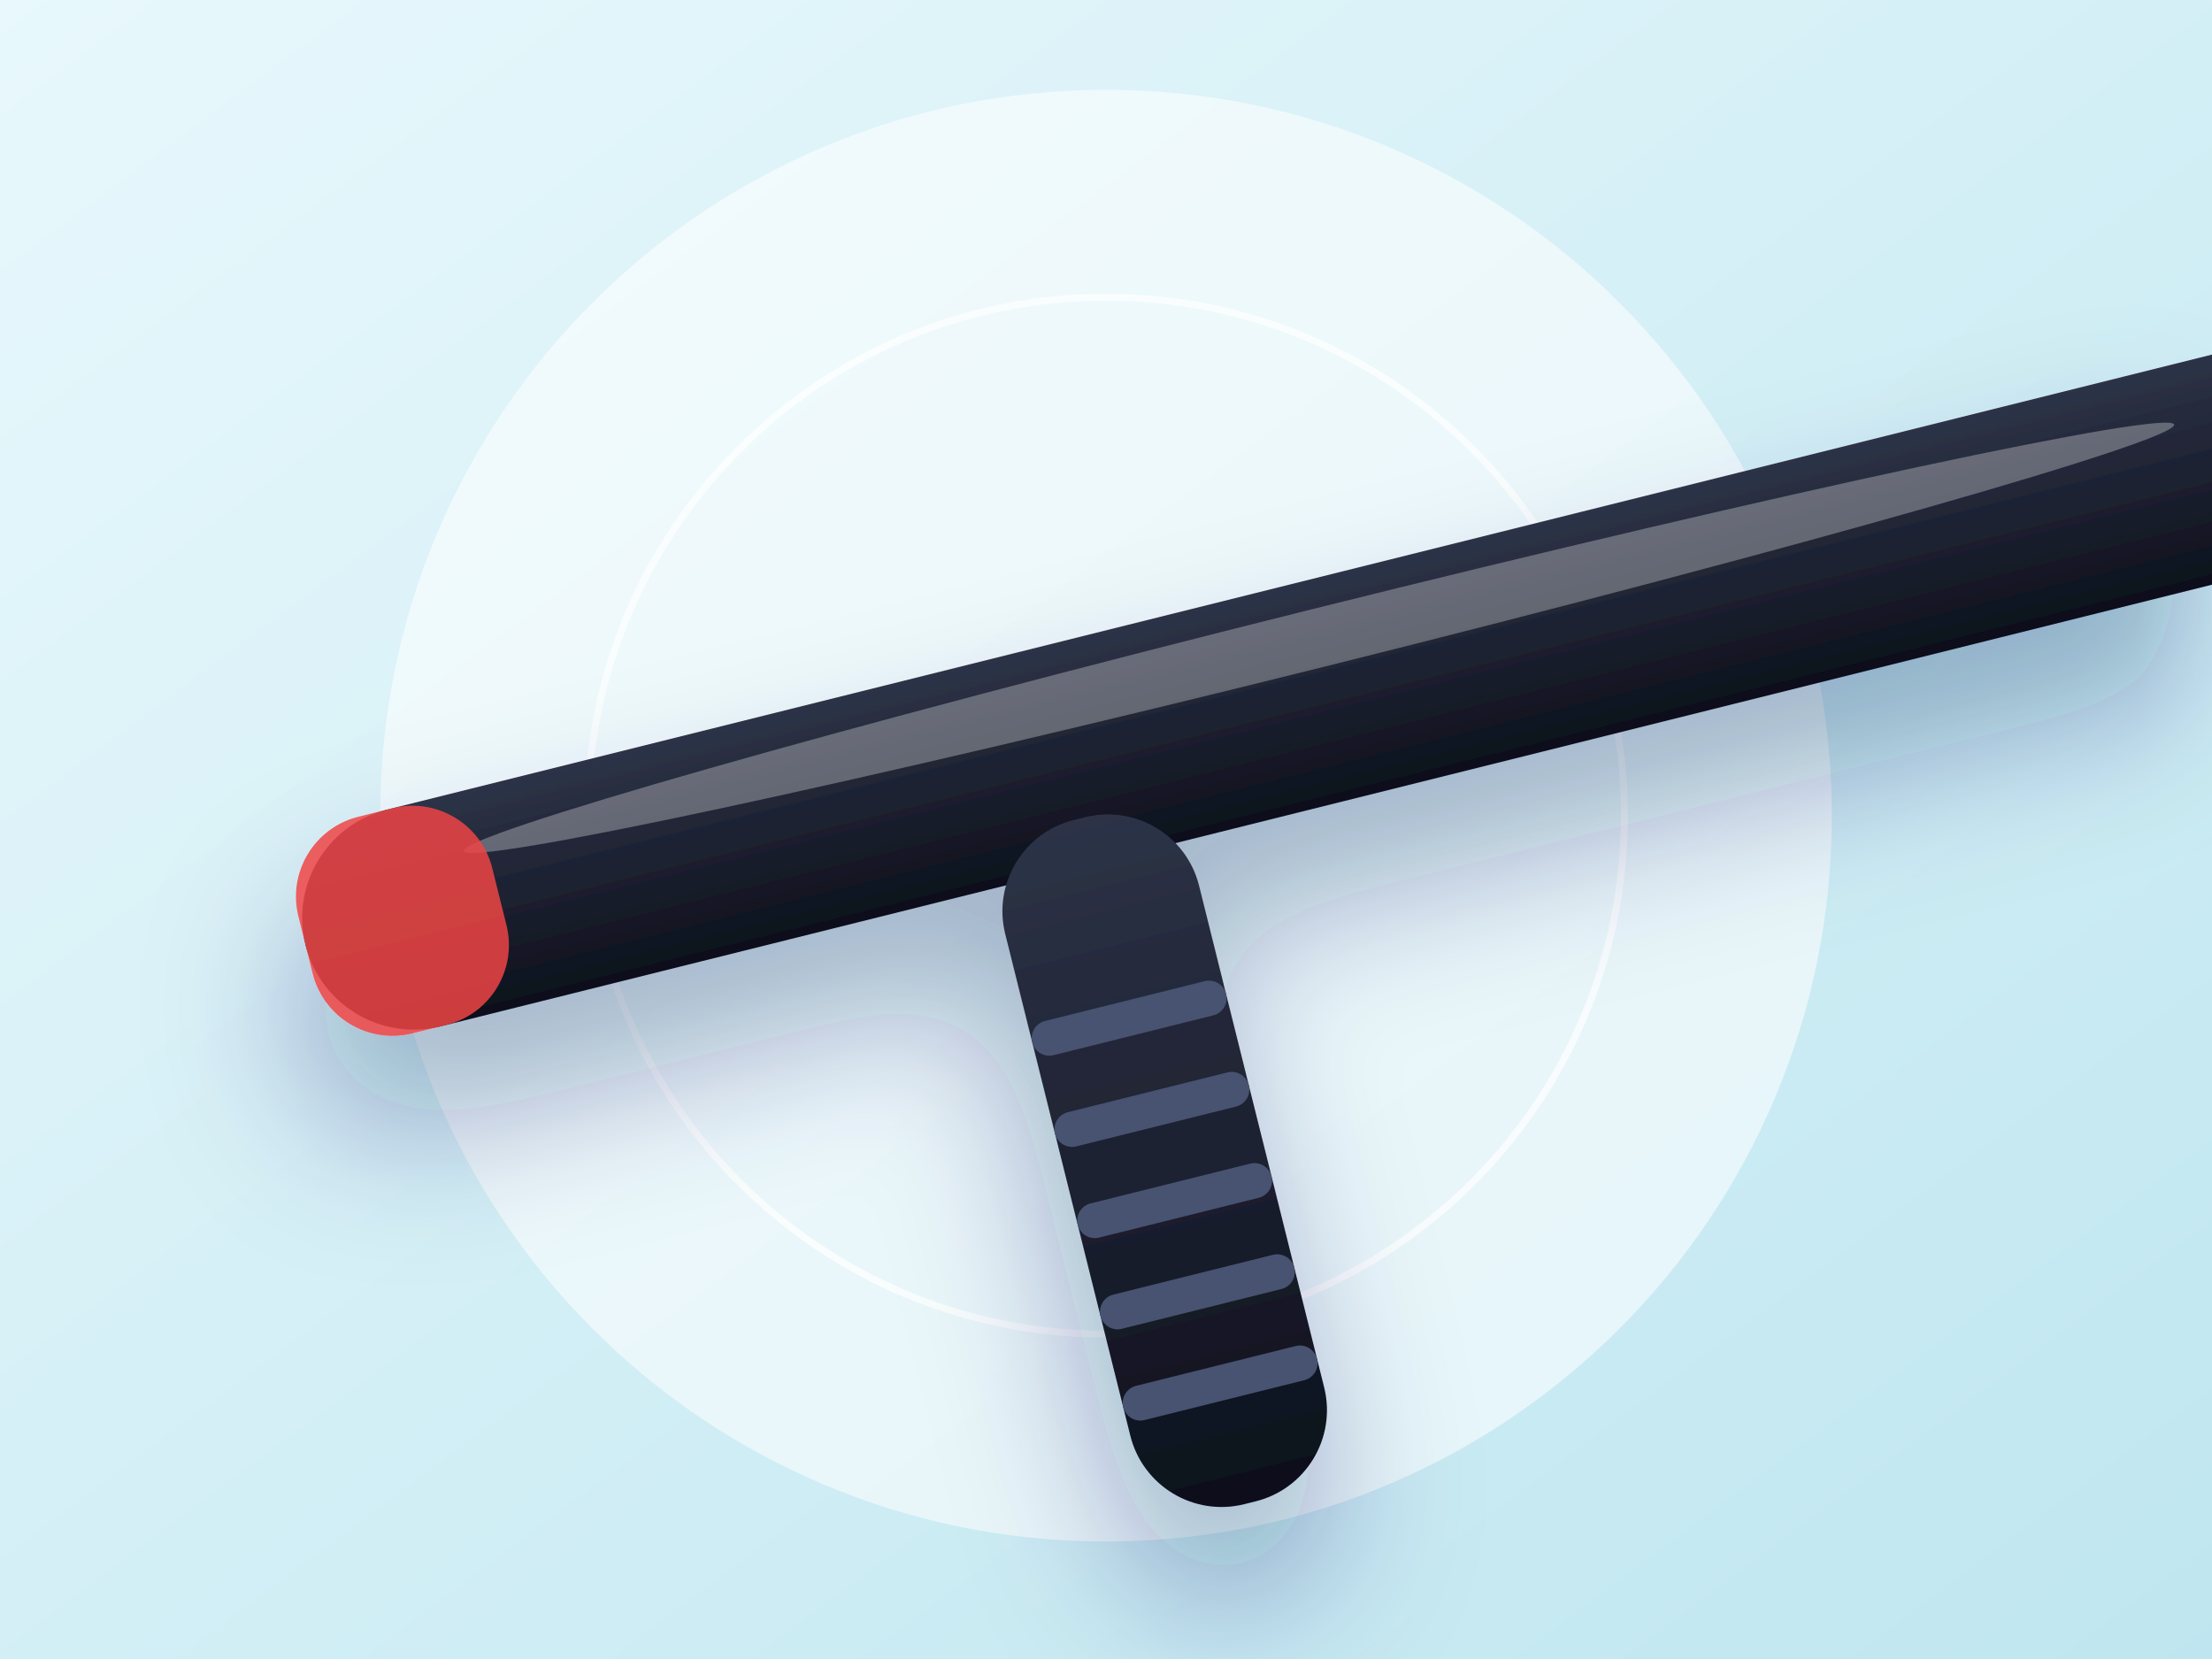
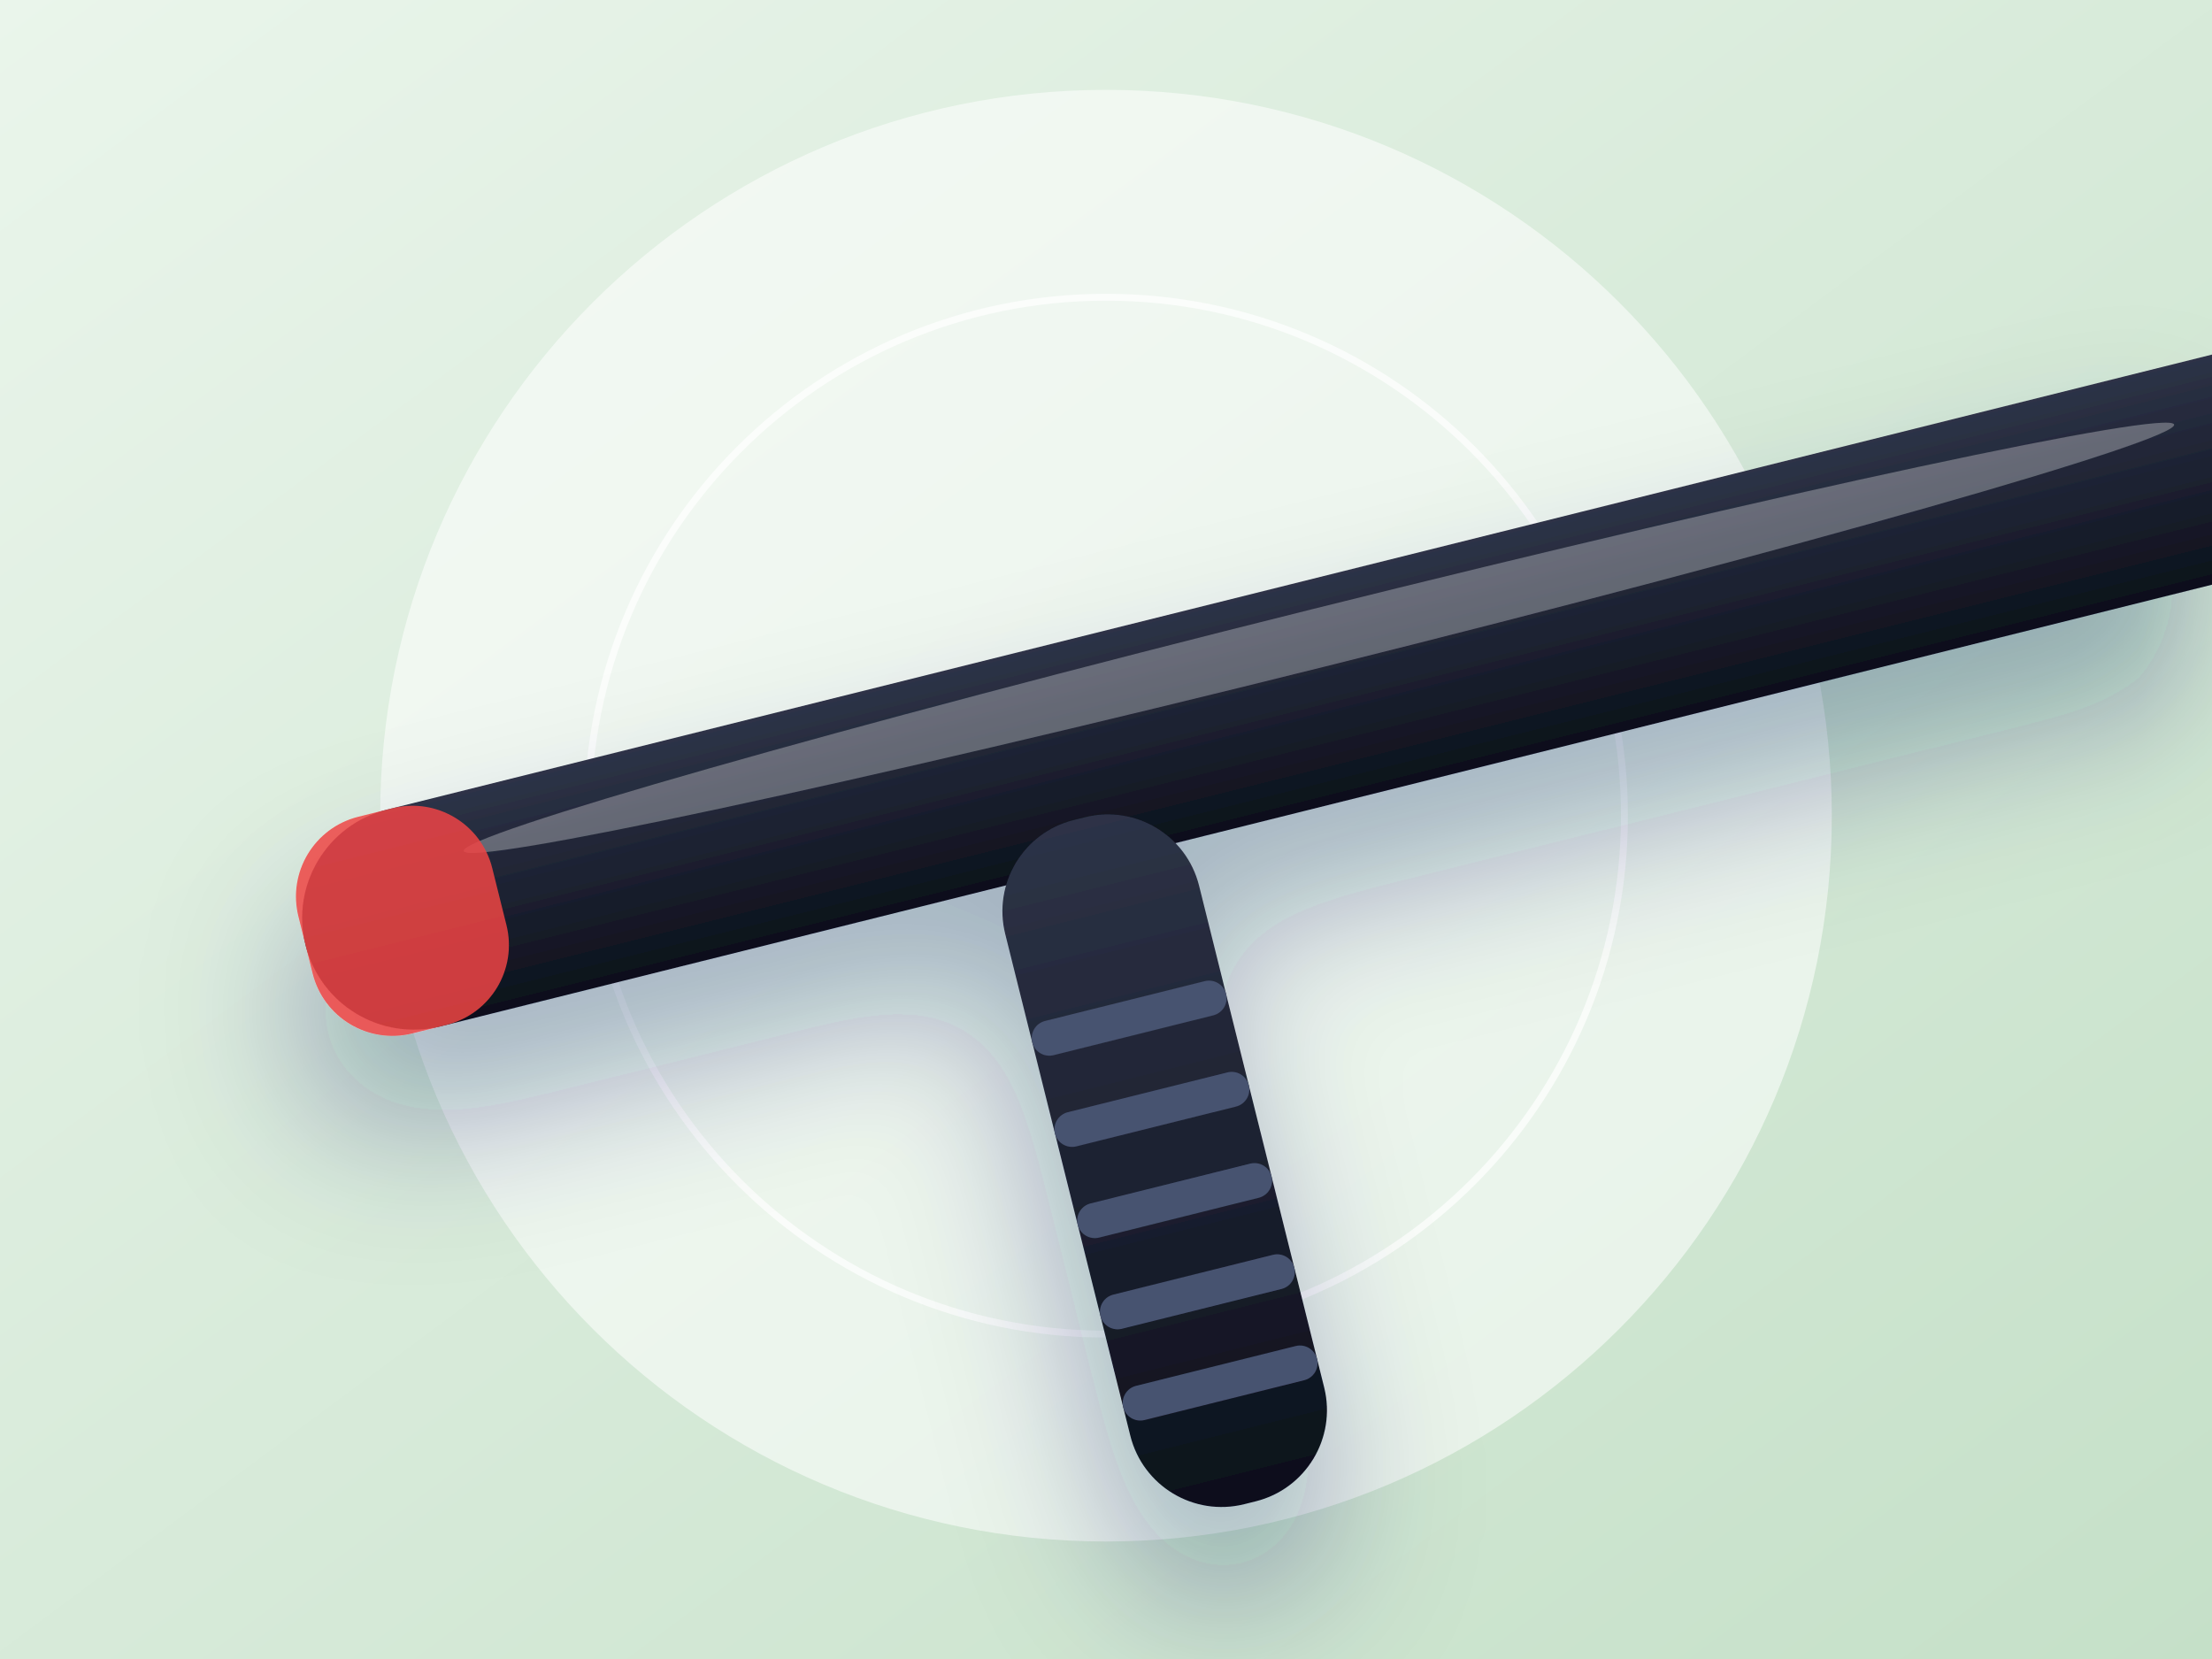
<svg xmlns="http://www.w3.org/2000/svg" viewBox="0 0 640 480" width="640" height="480" role="img">
  <defs>
    <linearGradient id="metal" x1="0" y1="0" x2="0" y2="1">
      <stop offset="0" stop-color="#eef2f9" />
      <stop offset=".5" stop-color="#aab6cb" />
      <stop offset="1" stop-color="#6f7d97" />
    </linearGradient>
    <linearGradient id="white" x1="0" y1="0" x2="0" y2="1">
      <stop offset="0" stop-color="#ffffff" />
      <stop offset="1" stop-color="#d3ddee" />
    </linearGradient>
    <linearGradient id="dark" x1="0" y1="0" x2="0" y2="1">
      <stop offset="0" stop-color="#4d5972" />
      <stop offset="1" stop-color="#1c2438" />
    </linearGradient>
    <linearGradient id="black" x1="0" y1="0" x2="0" y2="1">
      <stop offset="0" stop-color="#2d3347" />
      <stop offset="1" stop-color="#0c101b" />
    </linearGradient>
    <linearGradient id="navy" x1="0" y1="0" x2="0" y2="1">
      <stop offset="0" stop-color="#3f5079" />
      <stop offset="1" stop-color="#1a2342" />
    </linearGradient>
    <linearGradient id="red" x1="0" y1="0" x2="1" y2="0">
      <stop offset="0" stop-color="#b3202a" />
      <stop offset=".4" stop-color="#ff6b6b" />
      <stop offset="1" stop-color="#a91d27" />
    </linearGradient>
    <linearGradient id="wood" x1="0" y1="0" x2="1" y2="1">
      <stop offset="0" stop-color="#c58a45" />
      <stop offset="1" stop-color="#6e411a" />
    </linearGradient>
    <linearGradient id="amber" x1="0" y1="0" x2="0" y2="1">
      <stop offset="0" stop-color="#ffe08a" />
      <stop offset="1" stop-color="#f59e0b" />
    </linearGradient>
    <linearGradient id="gun" x1="0" y1="0" x2="0" y2="1">
      <stop offset="0" stop-color="#6b778c" />
      <stop offset=".5" stop-color="#3a4457" />
      <stop offset="1" stop-color="#171d2b" />
    </linearGradient>
    <radialGradient id="glass" cx=".35" cy=".3" r=".85">
      <stop offset="0" stop-color="#5b8fe8" />
      <stop offset=".45" stop-color="#1e3a7a" />
      <stop offset="1" stop-color="#070d22" />
    </radialGradient>
    <radialGradient id="lens" cx=".4" cy=".35" r=".8">
      <stop offset="0" stop-color="#7fb2ff" />
      <stop offset=".35" stop-color="#27468c" />
      <stop offset="1" stop-color="#050a1c" />
    </radialGradient>
    <filter id="sh" x="-25%" y="-25%" width="150%" height="160%">
      <feDropShadow dx="0" dy="16" stdDeviation="13" flood-color="#0f2560" flood-opacity=".32" />
    </filter>
    <linearGradient id="bg" x1="0" y1="0" x2="1" y2="1">
-       <stop offset="0" stop-color="#e8f8fc" />
-       <stop offset="1" stop-color="#bfe6f0" />
+       <stop offset="0" stop-color="#eaf5eb" />
+       <stop offset="1" stop-color="#c5e0c8" />
    </linearGradient>
  </defs>
  <rect width="640" height="480" fill="url(#bg)" />
  <circle cx="320" cy="236" r="210" fill="#ffffff" opacity="0.55" />
  <circle cx="320" cy="236" r="150" fill="none" stroke="#ffffff" stroke-width="2" opacity="0.7" />
  <g filter="url(#sh)" transform="translate(320 240) scale(1.7) translate(-260 -280)">
    <g transform="rotate(-14 320 260)">
      <rect x="120" y="232" width="400" height="38" rx="19" fill="url(#black)" />
      <ellipse cx="300" cy="242" rx="150" ry="5" fill="#fff" opacity="0.3" />
      <rect x="236" y="262" width="34" height="120" rx="16" fill="url(#black)" />
      <rect x="236" y="294" width="34" height="6" rx="3" fill="#475270" />
      <rect x="236" y="310" width="34" height="6" rx="3" fill="#475270" />
      <rect x="236" y="326" width="34" height="6" rx="3" fill="#475270" />
      <rect x="236" y="342" width="34" height="6" rx="3" fill="#475270" />
      <rect x="236" y="358" width="34" height="6" rx="3" fill="#475270" />
      <rect x="120" y="232" width="34" height="38" rx="14" fill="#ef4444" opacity=".85" />
    </g>
  </g>
</svg>
